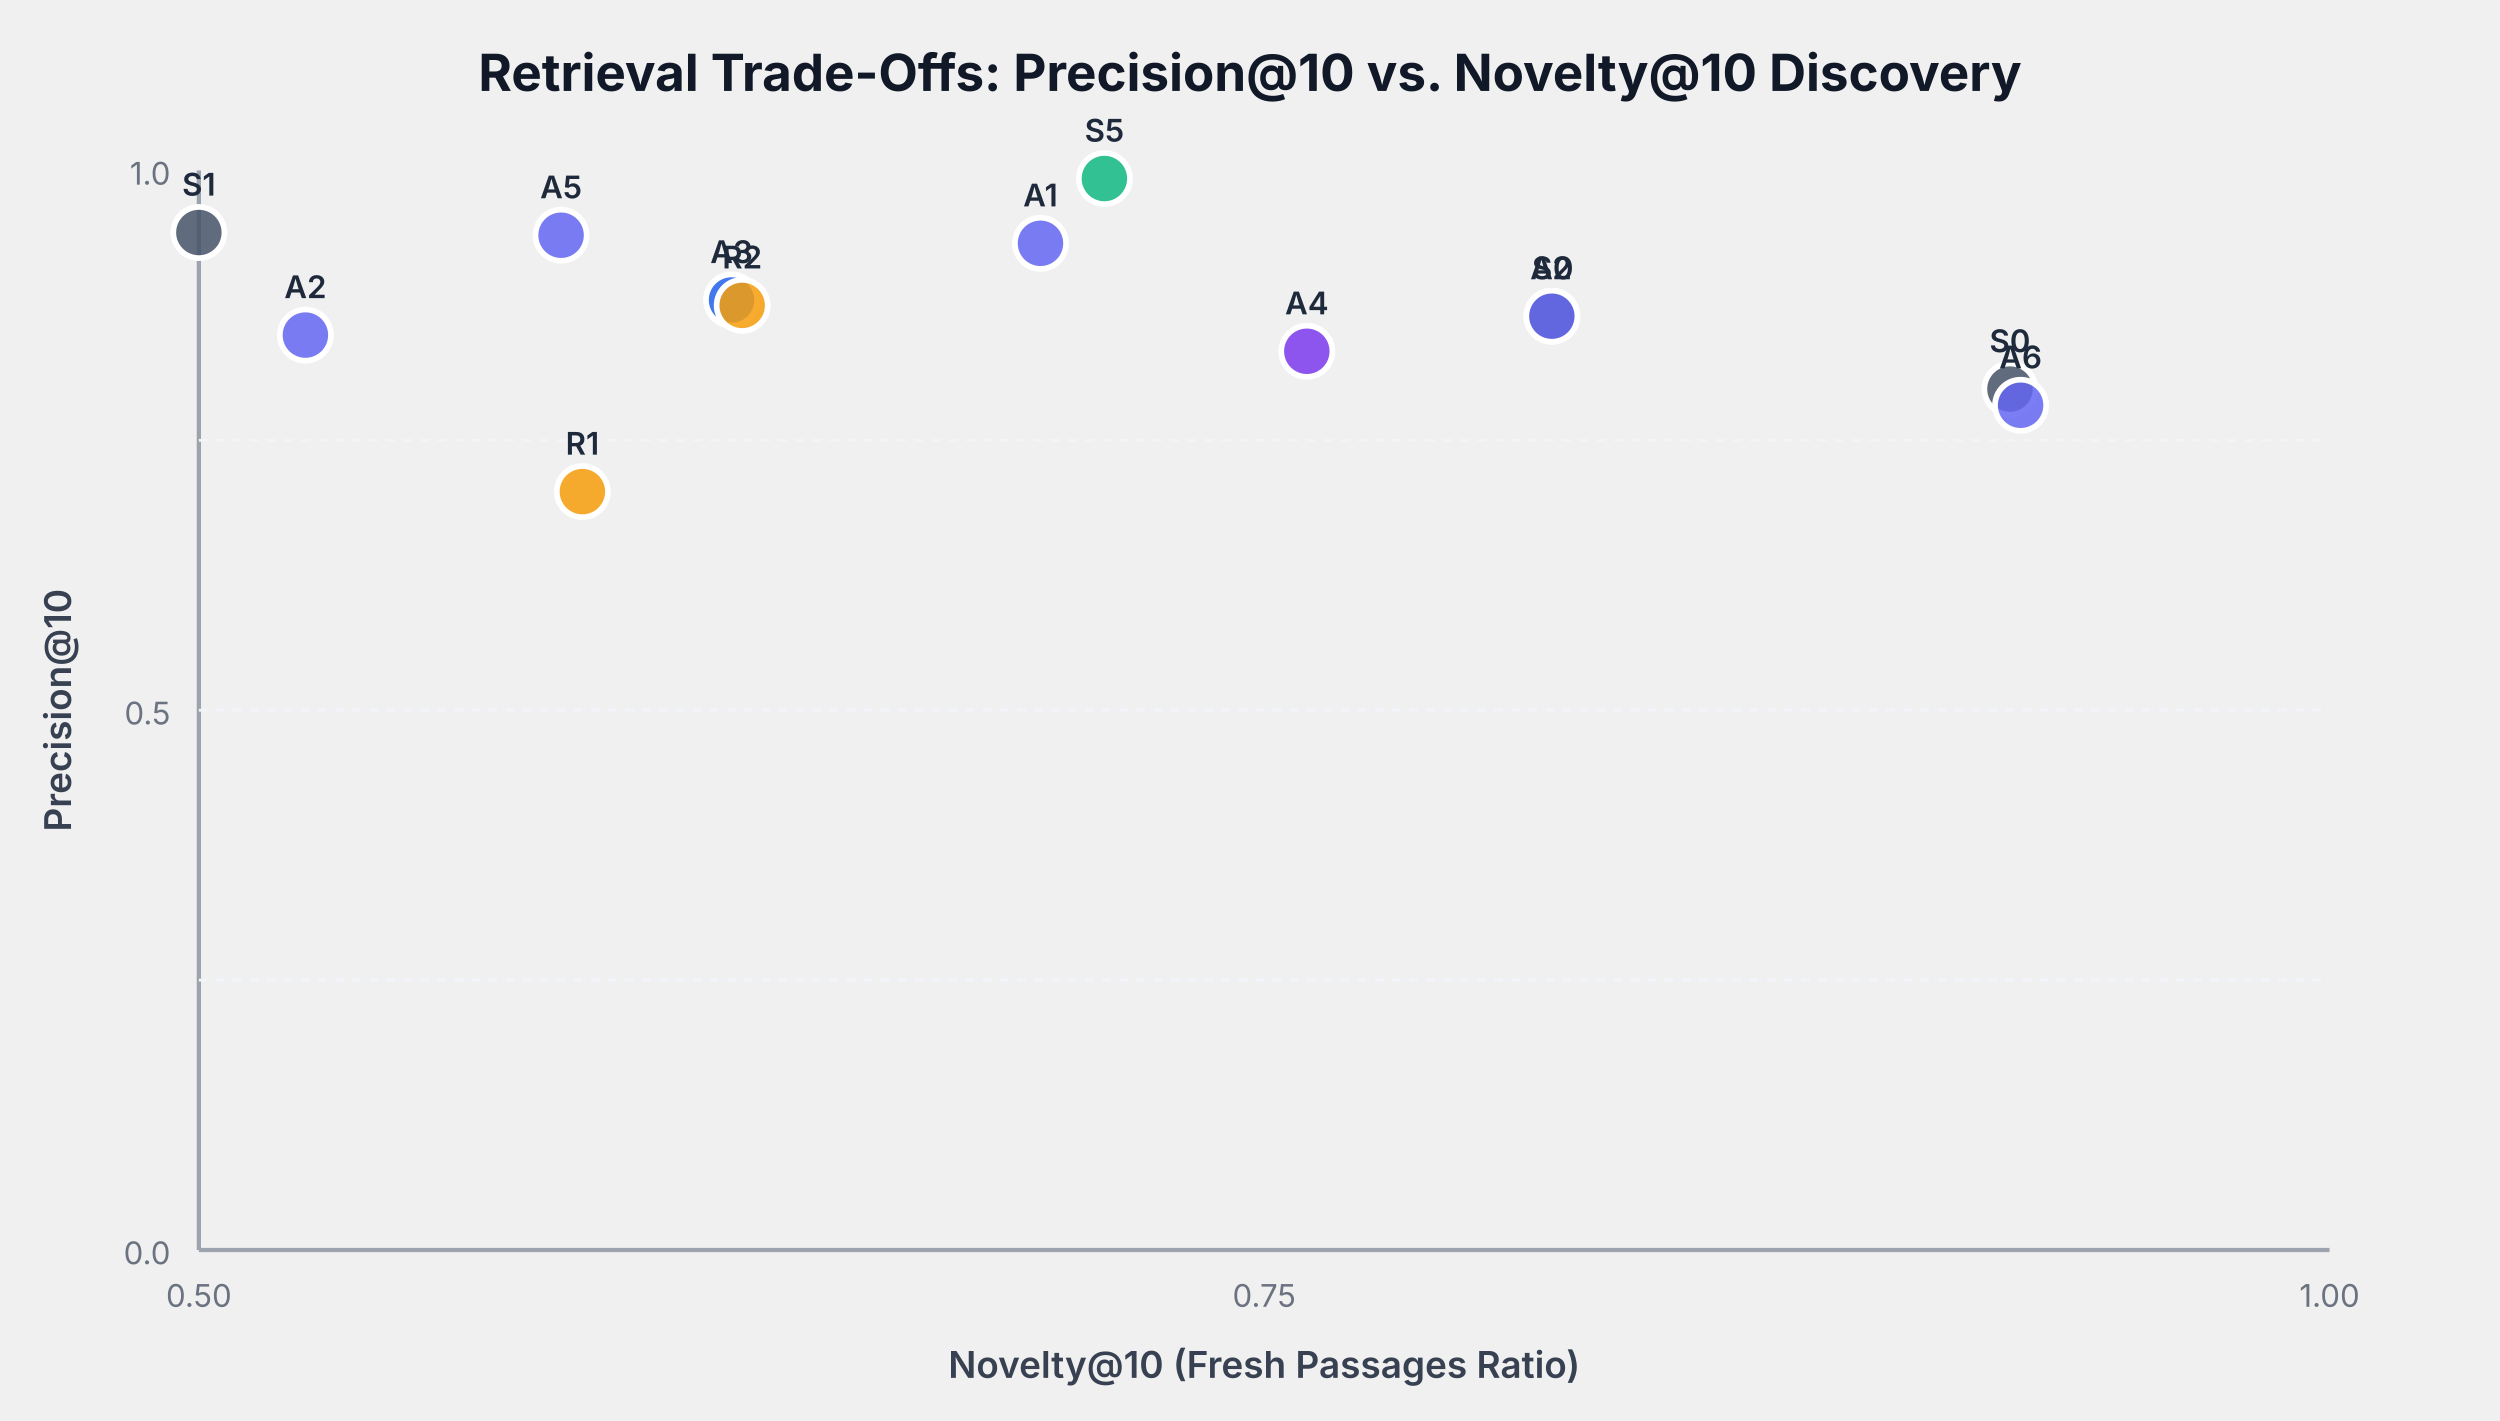
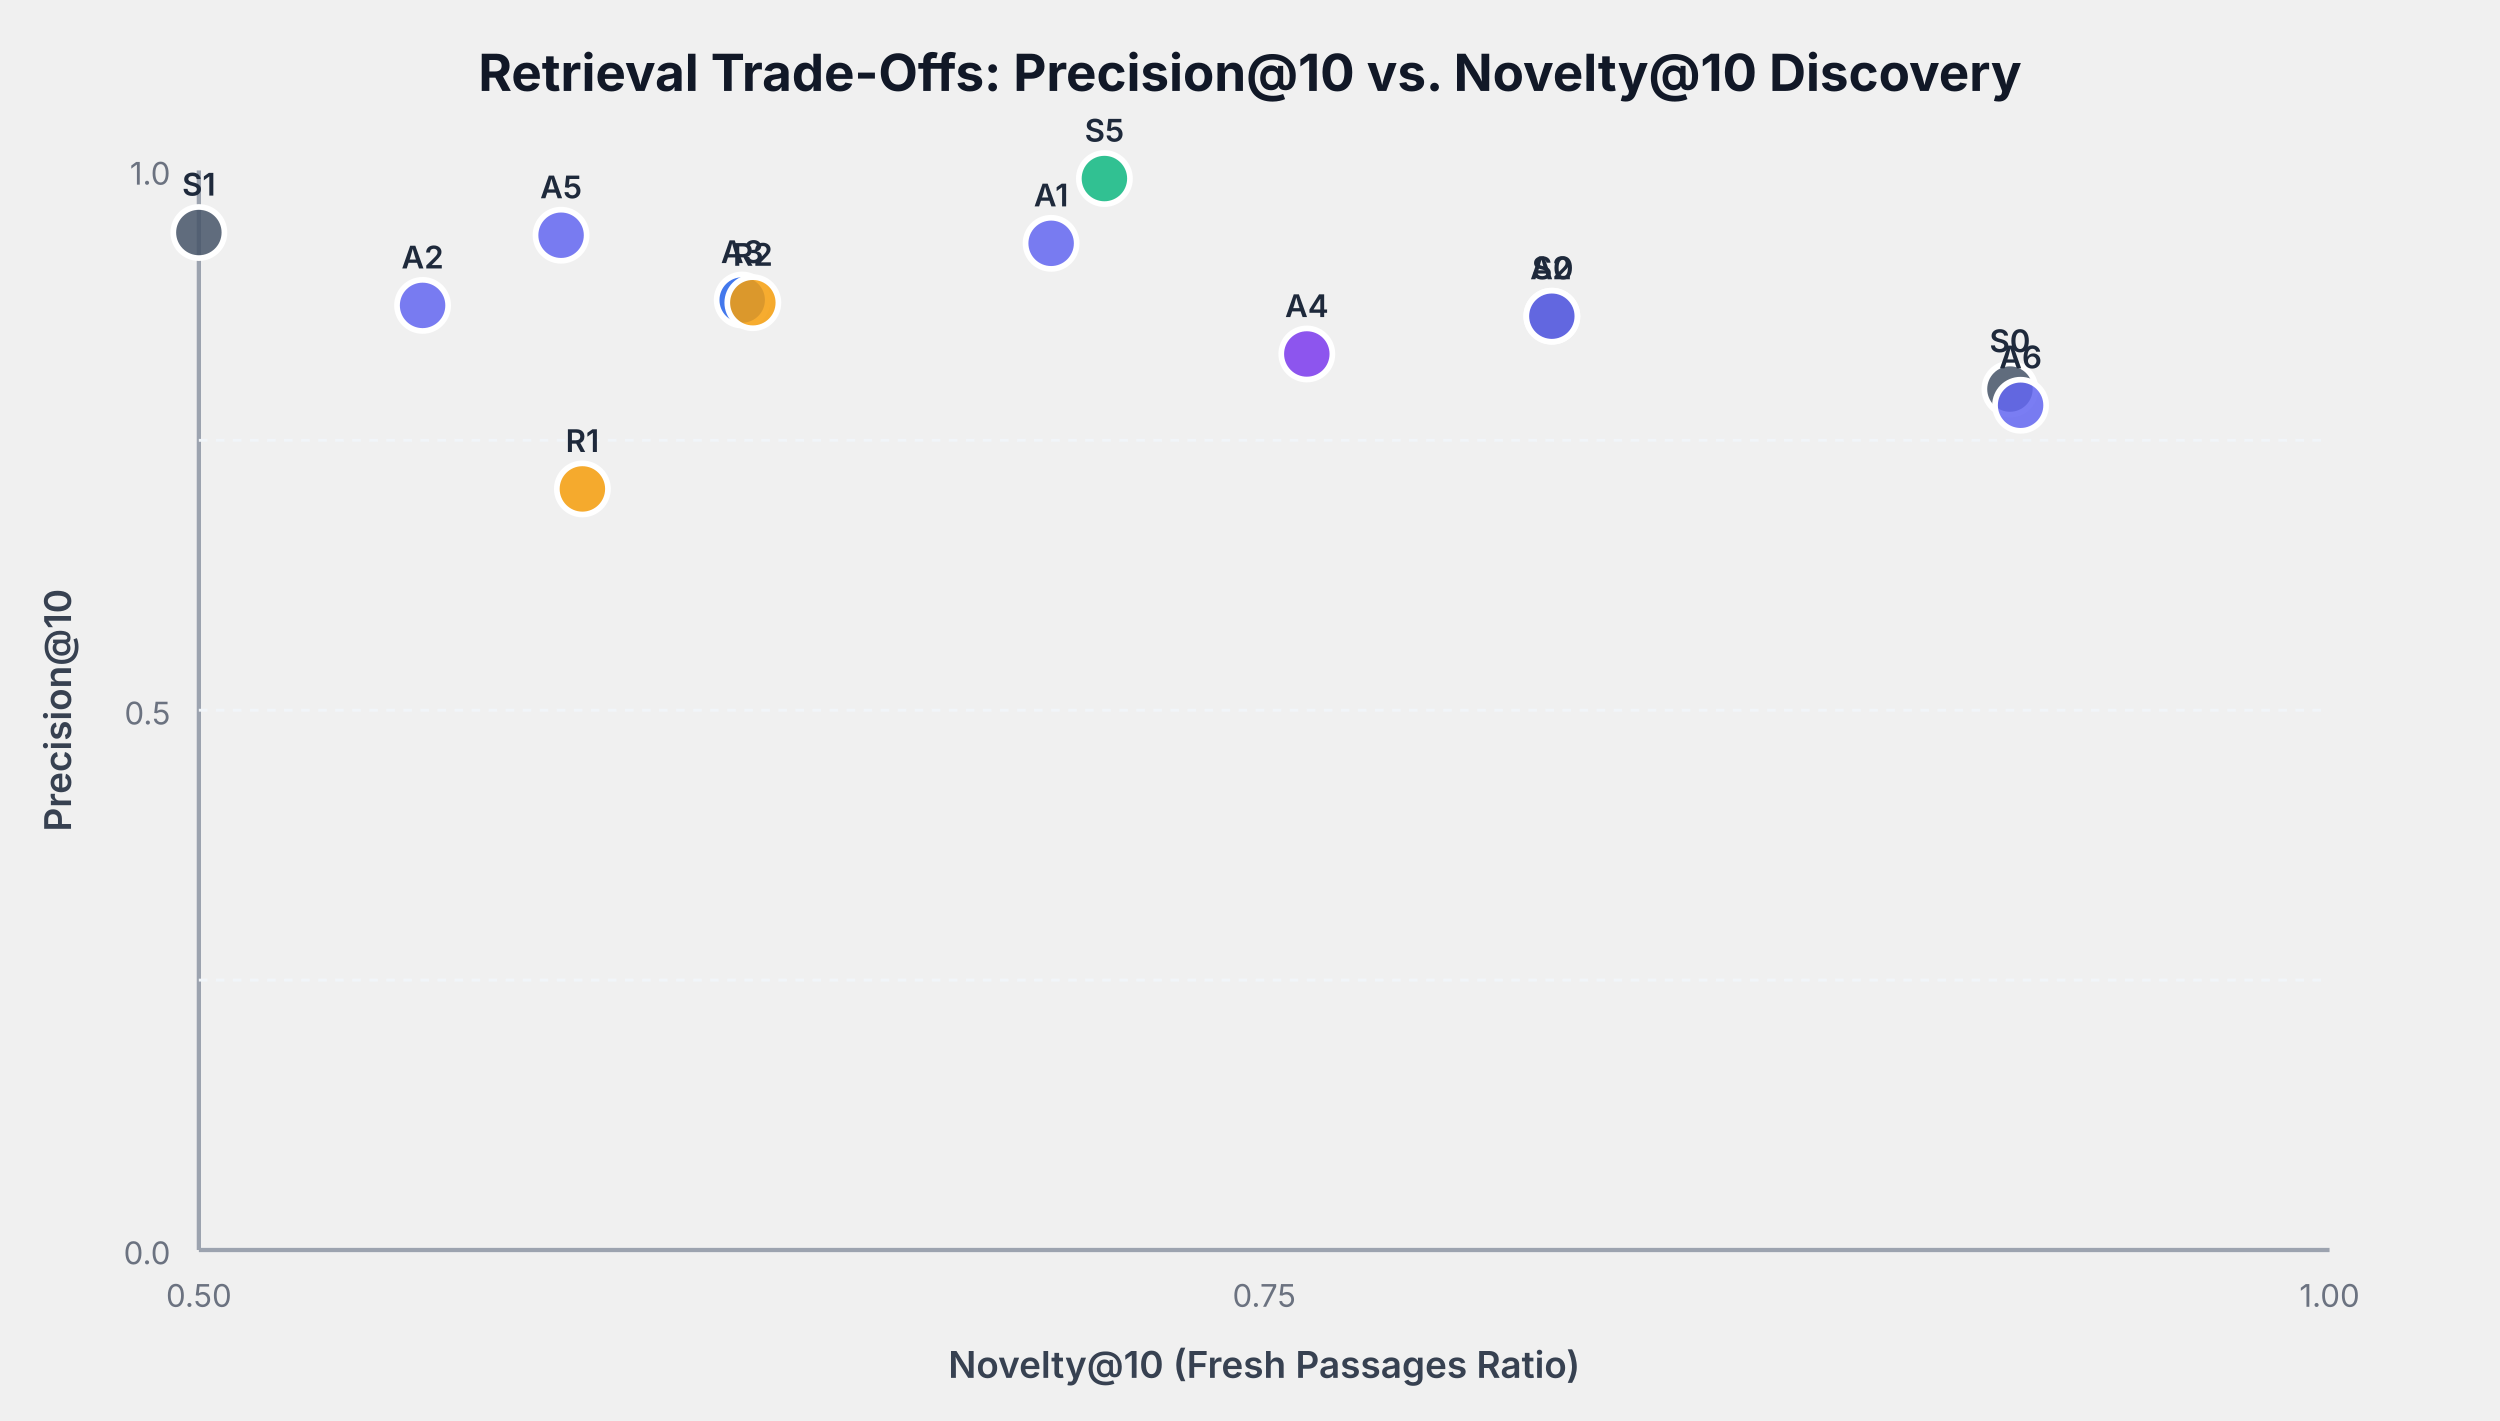
<svg xmlns="http://www.w3.org/2000/svg" width="880" height="500" style="background:#ffffff; font-family: Inter, system-ui, sans-serif;">
  <text x="440" y="32" font-size="18" text-anchor="middle" font-weight="bold" fill="#111827">Retrieval Trade-Offs: Precision@10 vs. Novelty@10 Discovery</text>
  <line x1="70" y1="60" x2="70" y2="440" stroke="#9ca3af" stroke-width="1.5" />
  <line x1="70" y1="440" x2="820" y2="440" stroke="#9ca3af" stroke-width="1.5" />
  <text x="25" y="250" font-size="13" font-weight="600" fill="#374151" transform="rotate(-90 25 250)" text-anchor="middle">Precision@10</text>
  <text x="60" y="65" font-size="11" text-anchor="end" fill="#6b7280">1.0</text>
  <text x="60" y="255" font-size="11" text-anchor="end" fill="#6b7280">0.5</text>
  <text x="60" y="445" font-size="11" text-anchor="end" fill="#6b7280">0.0</text>
  <text x="445" y="485" font-size="13" font-weight="600" fill="#374151" text-anchor="middle">Novelty@10 (Fresh Passages Ratio)</text>
  <text x="70" y="460" font-size="11" text-anchor="middle" fill="#6b7280">0.50</text>
  <text x="445" y="460" font-size="11" text-anchor="middle" fill="#6b7280">0.75</text>
  <text x="820" y="460" font-size="11" text-anchor="middle" fill="#6b7280">1.00</text>
  <line x1="70" y1="155" x2="820" y2="155" stroke="#f1f5f9" stroke-dasharray="3" />
  <line x1="70" y1="250" x2="820" y2="250" stroke="#f1f5f9" stroke-dasharray="3" />
  <line x1="70" y1="345" x2="820" y2="345" stroke="#f1f5f9" stroke-dasharray="3" />
  <g>
    <circle cx="707.5" cy="136.95" r="9" fill="#475569" fill-opacity="0.85" stroke="#ffffff" stroke-width="2">
          </circle>
    <text x="707.5" y="123.95" font-size="11" font-weight="600" text-anchor="middle" fill="#1e293b">S0</text>
  </g>
  <g>
    <circle cx="70" cy="81.85" r="9" fill="#475569" fill-opacity="0.85" stroke="#ffffff" stroke-width="2">
          </circle>
    <text x="70" y="68.85" font-size="11" font-weight="600" text-anchor="middle" fill="#1e293b">S1</text>
  </g>
  <g>
    <circle cx="546.25" cy="111.3" r="9" fill="#475569" fill-opacity="0.85" stroke="#ffffff" stroke-width="2">
          </circle>
    <text x="546.25" y="98.3" font-size="11" font-weight="600" text-anchor="middle" fill="#1e293b">S2</text>
  </g>
  <g>
    <circle cx="388.75" cy="62.85" r="9" fill="#10b981" fill-opacity="0.85" stroke="#ffffff" stroke-width="2">
          </circle>
    <text x="388.75" y="49.85" font-size="11" font-weight="600" text-anchor="middle" fill="#1e293b">S5</text>
  </g>
  <g>
    <circle cx="546.25" cy="111.3" r="9" fill="#6366f1" fill-opacity="0.85" stroke="#ffffff" stroke-width="2">
          </circle>
    <text x="546.25" y="98.3" font-size="11" font-weight="600" text-anchor="middle" fill="#1e293b">A0</text>
  </g>
  <g>
-     <circle cx="366.25" cy="85.65" r="9" fill="#6366f1" fill-opacity="0.85" stroke="#ffffff" stroke-width="2">
+     <circle cx="370" cy="85.65" r="9" fill="#6366f1" fill-opacity="0.85" stroke="#ffffff" stroke-width="2">
          </circle>
-     <text x="366.25" y="72.65" font-size="11" font-weight="600" text-anchor="middle" fill="#1e293b">A1</text>
+     <text x="370" y="72.65" font-size="11" font-weight="600" text-anchor="middle" fill="#1e293b">A1</text>
  </g>
  <g>
-     <circle cx="107.5" cy="117.95" r="9" fill="#6366f1" fill-opacity="0.85" stroke="#ffffff" stroke-width="2">
+     <circle cx="148.75" cy="107.5" r="9" fill="#6366f1" fill-opacity="0.85" stroke="#ffffff" stroke-width="2">
          </circle>
-     <text x="107.5" y="104.95" font-size="11" font-weight="600" text-anchor="middle" fill="#1e293b">A2</text>
+     <text x="148.75" y="94.5" font-size="11" font-weight="600" text-anchor="middle" fill="#1e293b">A2</text>
  </g>
  <g>
-     <circle cx="257.5" cy="105.6" r="9" fill="#2563eb" fill-opacity="0.85" stroke="#ffffff" stroke-width="2">
+     <circle cx="261.25" cy="105.6" r="9" fill="#2563eb" fill-opacity="0.85" stroke="#ffffff" stroke-width="2">
          </circle>
-     <text x="257.5" y="92.6" font-size="11" font-weight="600" text-anchor="middle" fill="#1e293b">A3</text>
+     <text x="261.25" y="92.6" font-size="11" font-weight="600" text-anchor="middle" fill="#1e293b">A3</text>
  </g>
  <g>
-     <circle cx="460" cy="123.65" r="9" fill="#7c3aed" fill-opacity="0.85" stroke="#ffffff" stroke-width="2">
+     <circle cx="460" cy="124.6" r="9" fill="#7c3aed" fill-opacity="0.85" stroke="#ffffff" stroke-width="2">
          </circle>
-     <text x="460" y="110.65" font-size="11" font-weight="600" text-anchor="middle" fill="#1e293b">A4</text>
+     <text x="460" y="111.6" font-size="11" font-weight="600" text-anchor="middle" fill="#1e293b">A4</text>
  </g>
  <g>
    <circle cx="197.5" cy="82.8" r="9" fill="#6366f1" fill-opacity="0.85" stroke="#ffffff" stroke-width="2">
          </circle>
    <text x="197.5" y="69.8" font-size="11" font-weight="600" text-anchor="middle" fill="#1e293b">A5</text>
  </g>
  <g>
    <circle cx="711.25" cy="142.65" r="9" fill="#6366f1" fill-opacity="0.85" stroke="#ffffff" stroke-width="2">
          </circle>
    <text x="711.25" y="129.65" font-size="11" font-weight="600" text-anchor="middle" fill="#1e293b">A6</text>
  </g>
  <g>
-     <circle cx="205" cy="173.05" r="9" fill="#f59e0b" fill-opacity="0.85" stroke="#ffffff" stroke-width="2">
+     <circle cx="205" cy="172.1" r="9" fill="#f59e0b" fill-opacity="0.85" stroke="#ffffff" stroke-width="2">
          </circle>
-     <text x="205" y="160.05" font-size="11" font-weight="600" text-anchor="middle" fill="#1e293b">R1</text>
+     <text x="205" y="159.1" font-size="11" font-weight="600" text-anchor="middle" fill="#1e293b">R1</text>
  </g>
  <g>
-     <circle cx="261.25" cy="107.5" r="9" fill="#f59e0b" fill-opacity="0.85" stroke="#ffffff" stroke-width="2">
+     <circle cx="265" cy="106.55" r="9" fill="#f59e0b" fill-opacity="0.85" stroke="#ffffff" stroke-width="2">
          </circle>
-     <text x="261.25" y="94.5" font-size="11" font-weight="600" text-anchor="middle" fill="#1e293b">R2</text>
+     <text x="265" y="93.55" font-size="11" font-weight="600" text-anchor="middle" fill="#1e293b">R2</text>
  </g>
</svg>
